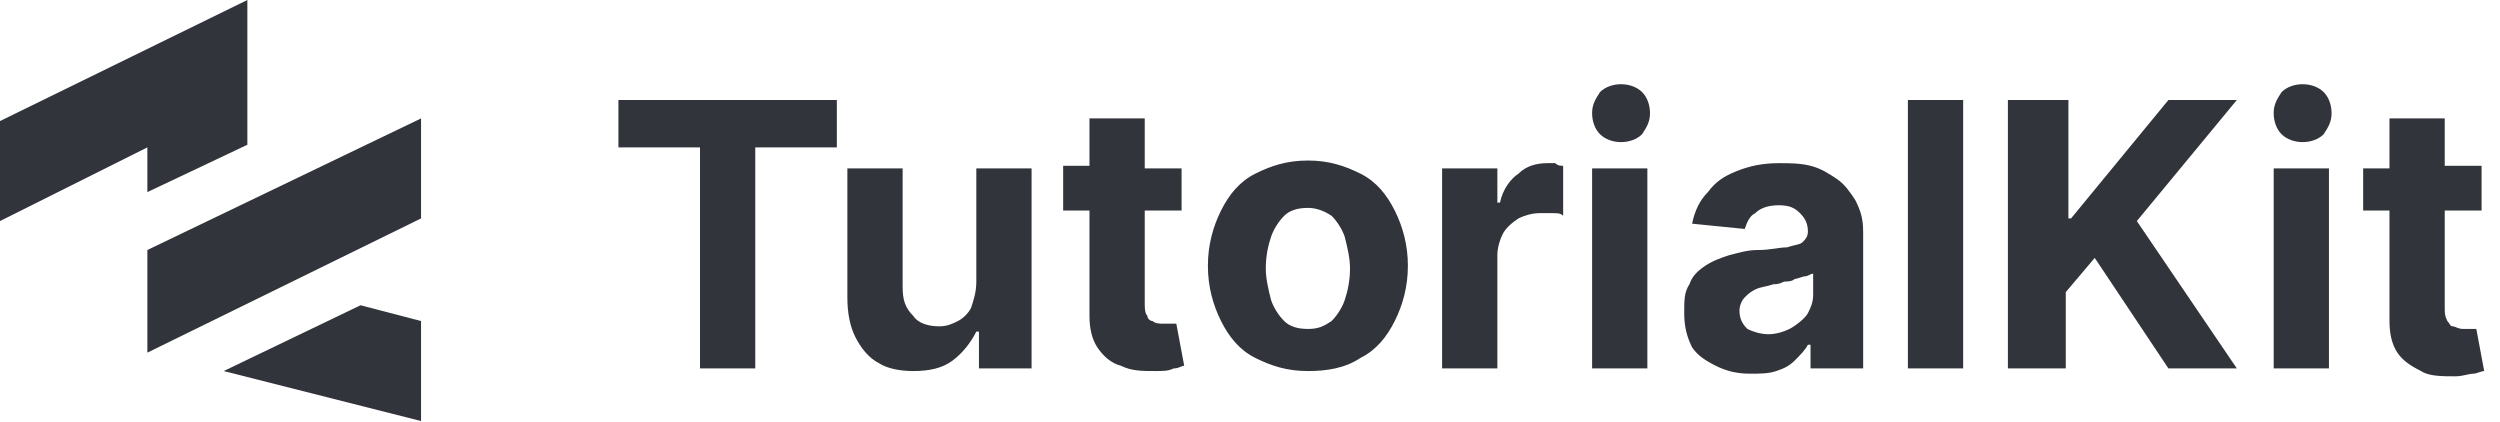
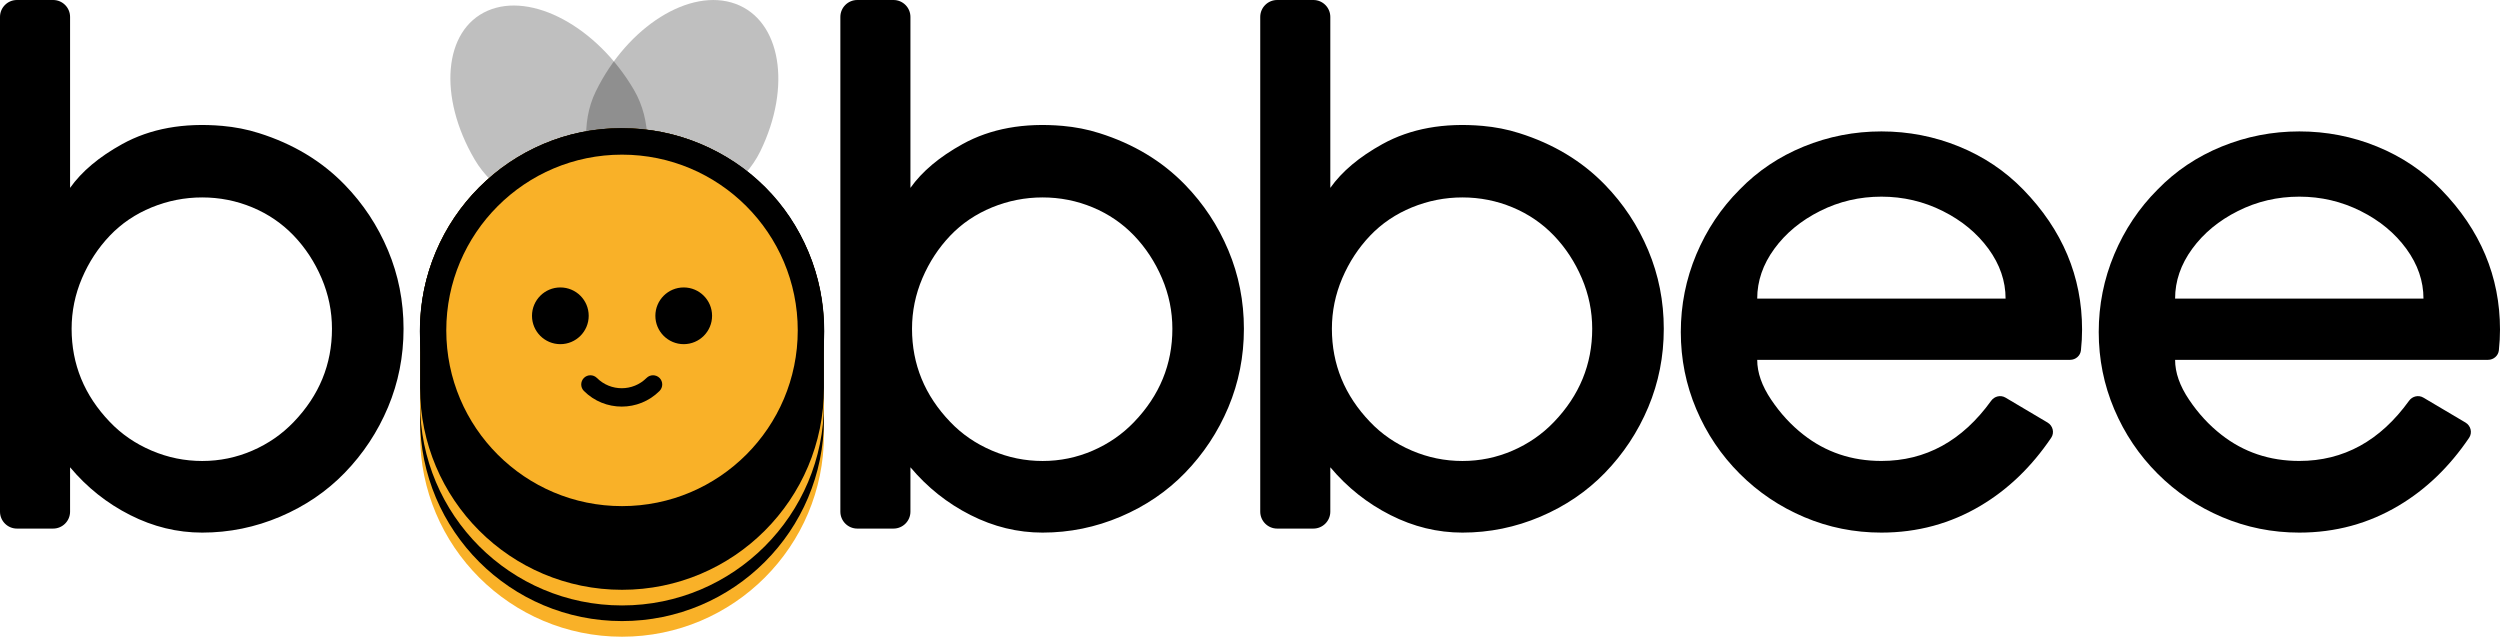
- <svg xmlns="http://www.w3.org/2000/svg" viewBox="0 0 95 16" fill="none">
-   <path d="M60.5 14V6.4H62.6V14H60.5ZM61.6 5.4C61.3 5.4 61 5.3 60.8 5.1C60.6 4.9 60.5 4.6 60.5 4.3C60.5 4 60.6 3.8 60.8 3.5C61 3.3 61.3 3.2 61.6 3.2C61.9 3.2 62.2 3.3 62.4 3.5C62.6 3.7 62.7 4 62.7 4.3C62.7 4.6 62.6 4.8 62.4 5.1C62.2 5.3 61.9 5.4 61.6 5.4ZM86.4 14V6.4H88.5V14H86.4ZM87.5 5.4C87.2 5.4 86.9 5.3 86.7 5.1C86.5 4.9 86.4 4.6 86.4 4.3C86.4 4 86.5 3.8 86.7 3.5C86.9 3.3 87.2 3.2 87.5 3.2C87.8 3.2 88.1 3.3 88.3 3.5C88.5 3.7 88.6 4 88.6 4.3C88.6 4.6 88.5 4.8 88.3 5.1C88.1 5.3 87.8 5.4 87.5 5.4ZM94.3 6.4V8H92.9V11.7C92.9 11.9 92.9 12 93 12.2C93.1 12.3 93.1 12.4 93.2 12.4C93.3 12.4 93.4 12.5 93.6 12.5C93.7 12.5 93.8 12.5 93.9 12.5C94 12.5 94.1 12.5 94.1 12.5L94.4 14.1C94.3 14.1 94.1 14.2 94 14.2C93.8 14.2 93.6 14.3 93.3 14.3C92.8 14.3 92.3 14.3 92 14.1C91.6 13.9 91.3 13.7 91.1 13.4C90.9 13.1 90.8 12.7 90.8 12.2V8H89.8V6.4H90.8V4.5H92.9V6.3H94.3V6.4ZM76.3 3.8V14H78.5V11.1L79.6 9.8L82.4 14H85L81.2 8.4L85 3.8H82.4L78.7 8.3H78.6V3.8H76.3ZM74.6 3.8V14H72.5V3.8H74.6ZM65.2 13.9C65.6 14.1 66 14.2 66.5 14.2C66.9 14.2 67.2 14.2 67.5 14.1C67.8 14 68 13.9 68.2 13.7C68.4 13.5 68.6 13.3 68.7 13.1H68.8V14H70.8V8.8C70.8 8.3 70.7 8 70.5 7.6C70.3 7.3 70.1 7 69.8 6.8C69.5 6.6 69.2 6.4 68.8 6.3C68.4 6.2 68 6.2 67.6 6.2C67 6.2 66.5 6.3 66 6.5C65.5 6.7 65.2 6.9 64.9 7.3C64.6 7.6 64.4 8 64.3 8.5L66.3 8.7C66.4 8.4 66.5 8.2 66.7 8.1C66.9 7.9 67.2 7.8 67.6 7.8C68 7.8 68.2 7.9 68.4 8.1C68.6 8.3 68.7 8.5 68.7 8.8C68.7 9 68.6 9.1 68.5 9.2C68.4 9.3 68.2 9.3 67.9 9.4C67.6 9.4 67.3 9.5 66.8 9.5C66.4 9.5 66.1 9.6 65.7 9.7C65.4 9.8 65.1 9.9 64.8 10.1C64.5 10.3 64.3 10.5 64.2 10.8C64 11.1 64 11.4 64 11.9C64 12.4 64.1 12.8 64.3 13.2C64.5 13.5 64.8 13.7 65.2 13.9ZM68 12.5C67.8 12.6 67.5 12.7 67.2 12.7C66.9 12.7 66.6 12.6 66.4 12.5C66.2 12.3 66.1 12.1 66.1 11.8C66.1 11.6 66.2 11.4 66.3 11.3C66.4 11.2 66.5 11.1 66.7 11C66.9 10.9 67.1 10.9 67.4 10.8C67.5 10.8 67.6 10.8 67.8 10.7C67.9 10.7 68.1 10.7 68.2 10.6C68.3 10.6 68.5 10.5 68.6 10.5C68.7 10.5 68.8 10.4 68.9 10.4V11.2C68.9 11.5 68.8 11.7 68.7 11.9C68.6 12.1 68.2 12.4 68 12.5ZM54.8 6.4V14H56.9V9.7C56.9 9.4 57 9.1 57.1 8.9C57.2 8.7 57.4 8.5 57.7 8.3C57.9 8.2 58.2 8.1 58.5 8.1C58.6 8.1 58.8 8.1 59 8.1C59.2 8.1 59.3 8.1 59.4 8.2V6.3C59.3 6.3 59.2 6.3 59.1 6.2C59 6.2 58.9 6.2 58.8 6.2C58.4 6.2 58 6.3 57.7 6.6C57.4 6.8 57.1 7.2 57 7.7H56.9V6.4H54.8ZM49.7 14.1C48.9 14.1 48.3 13.9 47.7 13.6C47.1 13.3 46.7 12.8 46.4 12.2C46.1 11.6 45.9 10.9 45.9 10.1C45.9 9.3 46.1 8.6 46.4 8C46.7 7.4 47.1 6.9 47.7 6.6C48.3 6.3 48.9 6.1 49.7 6.1C50.5 6.1 51.1 6.3 51.7 6.6C52.3 6.9 52.7 7.4 53 8C53.3 8.6 53.5 9.3 53.5 10.1C53.5 10.9 53.3 11.6 53 12.2C52.7 12.8 52.3 13.3 51.7 13.6C51.1 14 50.4 14.1 49.7 14.1ZM49.7 12.5C50.1 12.5 50.3 12.4 50.6 12.2C50.8 12 51 11.7 51.1 11.4C51.2 11.1 51.3 10.7 51.3 10.2C51.3 9.8 51.2 9.4 51.1 9C51 8.7 50.8 8.4 50.6 8.2C50.3 8 50 7.9 49.7 7.9C49.3 7.9 49 8 48.8 8.2C48.6 8.4 48.4 8.7 48.3 9C48.2 9.3 48.1 9.7 48.1 10.2C48.1 10.6 48.2 11 48.3 11.4C48.4 11.7 48.6 12 48.8 12.2C49 12.4 49.3 12.5 49.7 12.5ZM44.9 8V6.4H43.5V4.5H41.4V6.3H40.4V8H41.4V12C41.4 12.5 41.5 12.9 41.7 13.2C41.9 13.5 42.2 13.8 42.6 13.9C43 14.1 43.4 14.1 43.9 14.1C44.2 14.1 44.4 14.1 44.6 14C44.8 14 44.9 13.9 45 13.9L44.7 12.3C44.6 12.3 44.6 12.3 44.5 12.3C44.4 12.3 44.3 12.3 44.2 12.3C44.1 12.3 43.9 12.3 43.8 12.2C43.7 12.2 43.6 12.1 43.6 12C43.5 11.9 43.5 11.7 43.5 11.5V8H44.9ZM37.1 10.7V6.4H39.2V14H37.2V12.6H37.1C36.9 13 36.6 13.4 36.2 13.7C35.8 14 35.3 14.1 34.7 14.1C34.2 14.1 33.7 14 33.4 13.8C33 13.6 32.7 13.2 32.5 12.8C32.3 12.4 32.2 11.9 32.2 11.3V6.4H34.3V10.9C34.3 11.4 34.4 11.7 34.7 12C34.9 12.3 35.3 12.4 35.7 12.4C36 12.4 36.2 12.3 36.4 12.2C36.6 12.1 36.8 11.9 36.9 11.7C37 11.4 37.1 11.1 37.1 10.7ZM23.5 3.8V5.6H26.6V14H28.7V5.6H31.8V3.8H23.5Z" fill="#31343B" />
-   <path d="M0 4.6V8.4L5.6 5.6V7.3L9.4 5.5V0L0 4.6ZM5.6 9.5L16 4.5V8.3L5.6 13.4V9.5ZM13.7 11.6L8.5 14.1L16 16V12.2L13.7 11.6Z" fill="#31343B" />
+ <svg xmlns="http://www.w3.org/2000/svg" version="1.1" id="Calque_1" x="0px" y="0px" style="enable-background:new 0 0 1308.89 925.48;" xml:space="preserve" viewBox="346.75 384.37 615.42 156.74">
+   <style type="text/css">
+ 	.st0{opacity:0.25;enable-background:new    ;}
+ 	.st1{fill:#010101;}
+ 	.st2{fill:#F9B128;}
+ </style>
+   <g>
+     <g>
+       <g class="st0">
+         <g>
+           <g>
+             <path class="st1" d="M502.79,406.46c9.07,15.48-3.18,36.61-3.18,36.61s-26.95-3.96-36.02-19.44       c-9.07-15.48-7.65-31.87,3.18-36.61C477.59,382.29,493.72,390.99,502.79,406.46" />
+           </g>
+         </g>
+       </g>
+     </g>
+     <g>
+       <g class="st0">
+         <g>
+           <g>
+             <path class="st1" d="M533.9,421.64c-7.81,15.98-34.38,21.55-34.38,21.55s-13.91-20.35-6.1-36.33       c7.81-15.98,23.2-25.63,34.38-21.55S541.71,405.66,533.9,421.64" />
+           </g>
+         </g>
+       </g>
+       <path class="st2" d="M549.58,472.33v19.07c0,27.45-22.25,49.71-49.71,49.71c-27.45,0-49.71-22.25-49.71-49.71v-19.07    c0-27.45,22.25-49.71,49.71-49.71C527.33,422.62,549.58,444.87,549.58,472.33" />
+       <path d="M549.58,465.63v21.92c0,27.45-22.25,49.71-49.71,49.71c-27.45,0-49.71-22.25-49.71-49.71v-21.92    c0-27.45,22.25-49.71,49.71-49.71C527.33,415.93,549.58,438.18,549.58,465.63" />
+       <path class="st2" d="M549.58,465.63v18.07c0,27.45-22.25,49.71-49.71,49.71c-27.45,0-49.71-22.25-49.71-49.71v-18.07    c0-27.45,22.25-49.71,49.71-49.71C527.33,415.93,549.58,438.18,549.58,465.63" />
+       <path d="M549.58,465.63v14.22c0,27.45-22.25,49.71-49.71,49.71c-27.45,0-49.71-22.25-49.71-49.71v-14.22    c0-27.45,22.25-49.71,49.71-49.71C527.33,415.93,549.58,438.18,549.58,465.63" />
+       <path d="M480.67,511.56c-6.01-2.61-11.3-6.2-15.87-10.78c-4.57-4.57-8.16-9.86-10.78-15.87c-2.61-6.01-3.92-12.35-3.92-19.01    c0-6.79,1.31-13.26,3.92-19.4c2.61-6.14,6.2-11.49,10.78-16.07c4.57-4.57,9.86-8.13,15.87-10.68c6.01-2.55,12.35-3.82,19.01-3.82    c6.79,0,13.26,1.27,19.4,3.82c6.14,2.55,11.49,6.11,16.07,10.68c4.57,4.57,8.13,9.93,10.68,16.07c2.55,6.14,3.82,12.61,3.82,19.4    c0,6.66-1.28,13-3.82,19.01c-2.55,6.01-6.11,11.3-10.68,15.87c-4.57,4.57-9.93,8.17-16.07,10.78c-6.14,2.61-12.61,3.92-19.4,3.92    C493.02,515.48,486.68,514.17,480.67,511.56 M477.14,442.77c-3.01,3.01-5.36,6.53-7.06,10.58c-1.7,4.05-2.55,8.23-2.55,12.54    c0,4.31,0.85,8.43,2.55,12.34c1.7,3.92,4.05,7.38,7.06,10.39c3,3.01,6.43,5.36,10.29,7.05c3.85,1.7,7.94,2.55,12.25,2.55    c4.31,0,8.49-0.85,12.54-2.55c4.05-1.7,7.51-4.05,10.39-7.05c2.87-3,5.16-6.47,6.86-10.39c1.7-3.92,2.55-8.03,2.55-12.34    c0-4.31-0.85-8.49-2.55-12.54c-1.7-4.05-3.99-7.57-6.86-10.58c-2.88-3-6.31-5.32-10.29-6.96c-3.99-1.63-8.2-2.45-12.64-2.45    C490.92,433.37,483.41,436.5,477.14,442.77" />
+       <path d="M689.03,511.16c-5.68-2.87-10.62-6.79-14.8-11.76v10.92c0,2.3-1.87,4.17-4.17,4.17h-8.91c-2.3,0-4.17-1.87-4.17-4.17    V388.54c0-2.3,1.87-4.17,4.17-4.17h8.91c2.3,0,4.17,1.87,4.17,4.17v42.08c2.87-4.05,7.15-7.64,12.83-10.78    c6.92-3.82,15.14-5.31,24.66-4.48c3.05,0.27,6.09,0.85,9.01,1.78c8.41,2.65,15.44,6.88,21.09,12.7    c4.57,4.7,8.13,10.09,10.68,16.17c2.55,6.07,3.82,12.51,3.82,19.3c0,6.79-1.27,13.23-3.82,19.3c-2.55,6.07-6.11,11.46-10.68,16.17    c-4.44,4.57-9.73,8.17-15.87,10.78c-6.14,2.61-12.54,3.92-19.2,3.92C700.62,515.48,694.71,514.04,689.03,511.16 M694.32,435.42    c-3.99,1.64-7.42,3.95-10.29,6.96c-2.87,3.01-5.16,6.5-6.86,10.48c-1.7,3.99-2.55,8.13-2.55,12.45c0,8.75,3.14,16.4,9.4,22.93    c2.87,3.01,6.3,5.36,10.29,7.06c3.98,1.7,8.13,2.55,12.44,2.55c4.31,0,8.43-0.85,12.35-2.55c3.92-1.7,7.31-4.05,10.19-7.06    c6.27-6.53,9.41-14.17,9.41-22.93c0-4.31-0.85-8.46-2.55-12.45c-1.7-3.98-3.99-7.48-6.86-10.48c-2.88-3-6.27-5.32-10.19-6.96    c-3.92-1.63-8.04-2.45-12.35-2.45C702.45,432.97,698.31,433.79,694.32,435.42" />
+       <path d="M585.67,511.16c-5.68-2.87-10.62-6.79-14.8-11.76v10.92c0,2.3-1.87,4.17-4.17,4.17h-8.91c-2.3,0-4.17-1.87-4.17-4.17    V388.54c0-2.3,1.87-4.17,4.17-4.17h8.91c2.3,0,4.17,1.87,4.17,4.17v42.08c2.87-4.05,7.15-7.64,12.83-10.78    c6.92-3.82,15.14-5.31,24.66-4.48c3.05,0.27,6.09,0.85,9.01,1.78c8.41,2.65,15.44,6.88,21.09,12.7    c4.57,4.7,8.13,10.09,10.68,16.17c2.55,6.07,3.82,12.51,3.82,19.3c0,6.79-1.27,13.23-3.82,19.3c-2.55,6.07-6.11,11.46-10.68,16.17    c-4.44,4.57-9.73,8.17-15.87,10.78c-6.14,2.61-12.54,3.92-19.2,3.92C597.26,515.48,591.35,514.04,585.67,511.16 M590.96,435.42    c-3.99,1.64-7.42,3.95-10.29,6.96c-2.87,3.01-5.16,6.5-6.86,10.48c-1.7,3.99-2.55,8.13-2.55,12.45c0,8.75,3.14,16.4,9.41,22.93    c2.87,3.01,6.3,5.36,10.29,7.06c3.98,1.7,8.13,2.55,12.44,2.55c4.31,0,8.43-0.85,12.35-2.55c3.92-1.7,7.31-4.05,10.19-7.06    c6.27-6.53,9.41-14.17,9.41-22.93c0-4.31-0.85-8.46-2.55-12.45c-1.7-3.98-3.99-7.48-6.86-10.48c-2.88-3-6.27-5.32-10.19-6.96    c-3.92-1.63-8.04-2.45-12.35-2.45C599.09,432.97,594.94,433.79,590.96,435.42" />
+       <path d="M378.79,511.16c-5.68-2.87-10.62-6.79-14.79-11.76v10.92c0,2.3-1.87,4.17-4.17,4.17h-8.91c-2.3,0-4.17-1.87-4.17-4.17    V388.54c0-2.3,1.87-4.17,4.17-4.17h8.91c2.3,0,4.17,1.87,4.17,4.17v42.08c2.87-4.05,7.15-7.64,12.83-10.78    c6.92-3.82,15.14-5.31,24.66-4.48c3.05,0.27,6.09,0.85,9.01,1.78c8.41,2.65,15.44,6.88,21.09,12.7    c4.57,4.7,8.13,10.09,10.68,16.17c2.55,6.07,3.82,12.51,3.82,19.3c0,6.79-1.27,13.23-3.82,19.3c-2.55,6.07-6.11,11.46-10.68,16.17    c-4.44,4.57-9.73,8.17-15.87,10.78c-6.14,2.61-12.54,3.92-19.2,3.92C390.38,515.48,384.47,514.04,378.79,511.16 M384.08,435.42    c-3.99,1.64-7.42,3.95-10.29,6.96c-2.87,3.01-5.16,6.5-6.86,10.48c-1.7,3.99-2.55,8.13-2.55,12.45c0,8.75,3.14,16.4,9.41,22.93    c2.87,3.01,6.3,5.36,10.29,7.06c3.98,1.7,8.13,2.55,12.44,2.55c4.31,0,8.43-0.85,12.35-2.55c3.92-1.7,7.31-4.05,10.19-7.06    c6.27-6.53,9.41-14.17,9.41-22.93c0-4.31-0.85-8.46-2.55-12.45c-1.7-3.98-3.99-7.48-6.86-10.48c-2.88-3-6.27-5.32-10.19-6.96    c-3.92-1.63-8.04-2.45-12.35-2.45C392.21,432.97,388.07,433.79,384.08,435.42" />
+       <path d="M882.19,472.95c0,3.14,1.14,6.4,3.43,9.8c2.28,3.4,4.93,6.27,7.94,8.62c5.49,4.31,11.89,6.47,19.2,6.47    c10.9,0,19.9-4.94,27.02-14.81c0.81-1.13,2.33-1.49,3.53-0.78l10.37,6.14c1.31,0.78,1.74,2.5,0.88,3.76    c-4.81,7.1-10.57,12.66-17.3,16.67c-7.44,4.44-15.61,6.66-24.49,6.66c-6.66,0-13-1.27-19.01-3.82    c-6.01-2.55-11.3-6.11-15.87-10.68c-4.57-4.57-8.13-9.86-10.68-15.87c-2.55-6.01-3.82-12.34-3.82-19.01    c0-6.66,1.27-13.03,3.82-19.11c2.55-6.07,6.11-11.4,10.68-15.97c4.44-4.57,9.7-8.1,15.78-10.58c6.08-2.48,12.44-3.72,19.11-3.72    c6.66,0,13.03,1.24,19.11,3.72c6.08,2.48,11.33,6.01,15.78,10.58c9.67,9.93,14.5,21.43,14.5,34.49c0,1.64-0.09,3.34-0.28,5.1    c-0.14,1.34-1.31,2.34-2.66,2.34H882.19z M897.67,436.31c-4.7,2.35-8.46,5.46-11.27,9.31c-2.81,3.85-4.21,7.94-4.21,12.25h61.14    c0-4.31-1.4-8.39-4.21-12.25c-2.81-3.85-6.56-6.96-11.27-9.31c-4.7-2.35-9.73-3.53-15.09-3.53    C907.4,432.78,902.37,433.95,897.67,436.31" />
+       <path d="M779.32,472.95c0,3.14,1.14,6.4,3.43,9.8c2.28,3.4,4.93,6.27,7.94,8.62c5.49,4.31,11.89,6.47,19.2,6.47    c10.9,0,19.9-4.94,27.02-14.81c0.81-1.13,2.33-1.49,3.53-0.78l10.36,6.14c1.31,0.78,1.74,2.5,0.88,3.76    c-4.81,7.1-10.57,12.66-17.3,16.67c-7.44,4.44-15.61,6.66-24.49,6.66c-6.66,0-13-1.27-19.01-3.82    c-6.01-2.55-11.3-6.11-15.87-10.68c-4.57-4.57-8.13-9.86-10.68-15.87c-2.55-6.01-3.82-12.34-3.82-19.01    c0-6.66,1.27-13.03,3.82-19.11c2.55-6.07,6.11-11.4,10.68-15.97c4.44-4.57,9.7-8.1,15.78-10.58c6.08-2.48,12.44-3.72,19.11-3.72    c6.66,0,13.03,1.24,19.11,3.72c6.07,2.48,11.33,6.01,15.78,10.58c9.67,9.93,14.5,21.43,14.5,34.49c0,1.64-0.09,3.34-0.28,5.1    c-0.14,1.34-1.31,2.34-2.66,2.34H779.32z M794.8,436.31c-4.7,2.35-8.46,5.46-11.27,9.31c-2.81,3.85-4.21,7.94-4.21,12.25h61.14    c0-4.31-1.4-8.39-4.21-12.25c-2.81-3.85-6.57-6.96-11.27-9.31c-4.7-2.35-9.73-3.53-15.09-3.53    C804.53,432.78,799.5,433.95,794.8,436.31" />
+       <path class="st2" d="M499.87,422.44L499.87,422.44c23.89,0,43.26,19.37,43.26,43.26s-19.37,43.26-43.26,43.26    s-43.26-19.37-43.26-43.26S475.98,422.44,499.87,422.44" />
+       <path d="M491.67,462.11c0,3.85-3.12,6.98-6.98,6.98s-6.98-3.12-6.98-6.98c0-3.85,3.12-6.98,6.98-6.98S491.67,458.25,491.67,462.11    " />
+       <path d="M522.04,462.11c0,3.85-3.12,6.98-6.98,6.98c-3.85,0-6.98-3.12-6.98-6.98c0-3.85,3.12-6.98,6.98-6.98    C518.91,455.13,522.04,458.25,522.04,462.11" />
+       <path d="M499.8,484.46c-3.37,0-6.74-1.28-9.31-3.85c-0.88-0.88-0.88-2.31,0-3.2c0.88-0.88,2.31-0.88,3.2,0    c3.37,3.37,8.85,3.37,12.22,0c0.88-0.88,2.31-0.88,3.2,0c0.88,0.88,0.88,2.31,0,3.2C506.54,483.18,503.17,484.46,499.8,484.46" />
+     </g>
+   </g>
</svg>
